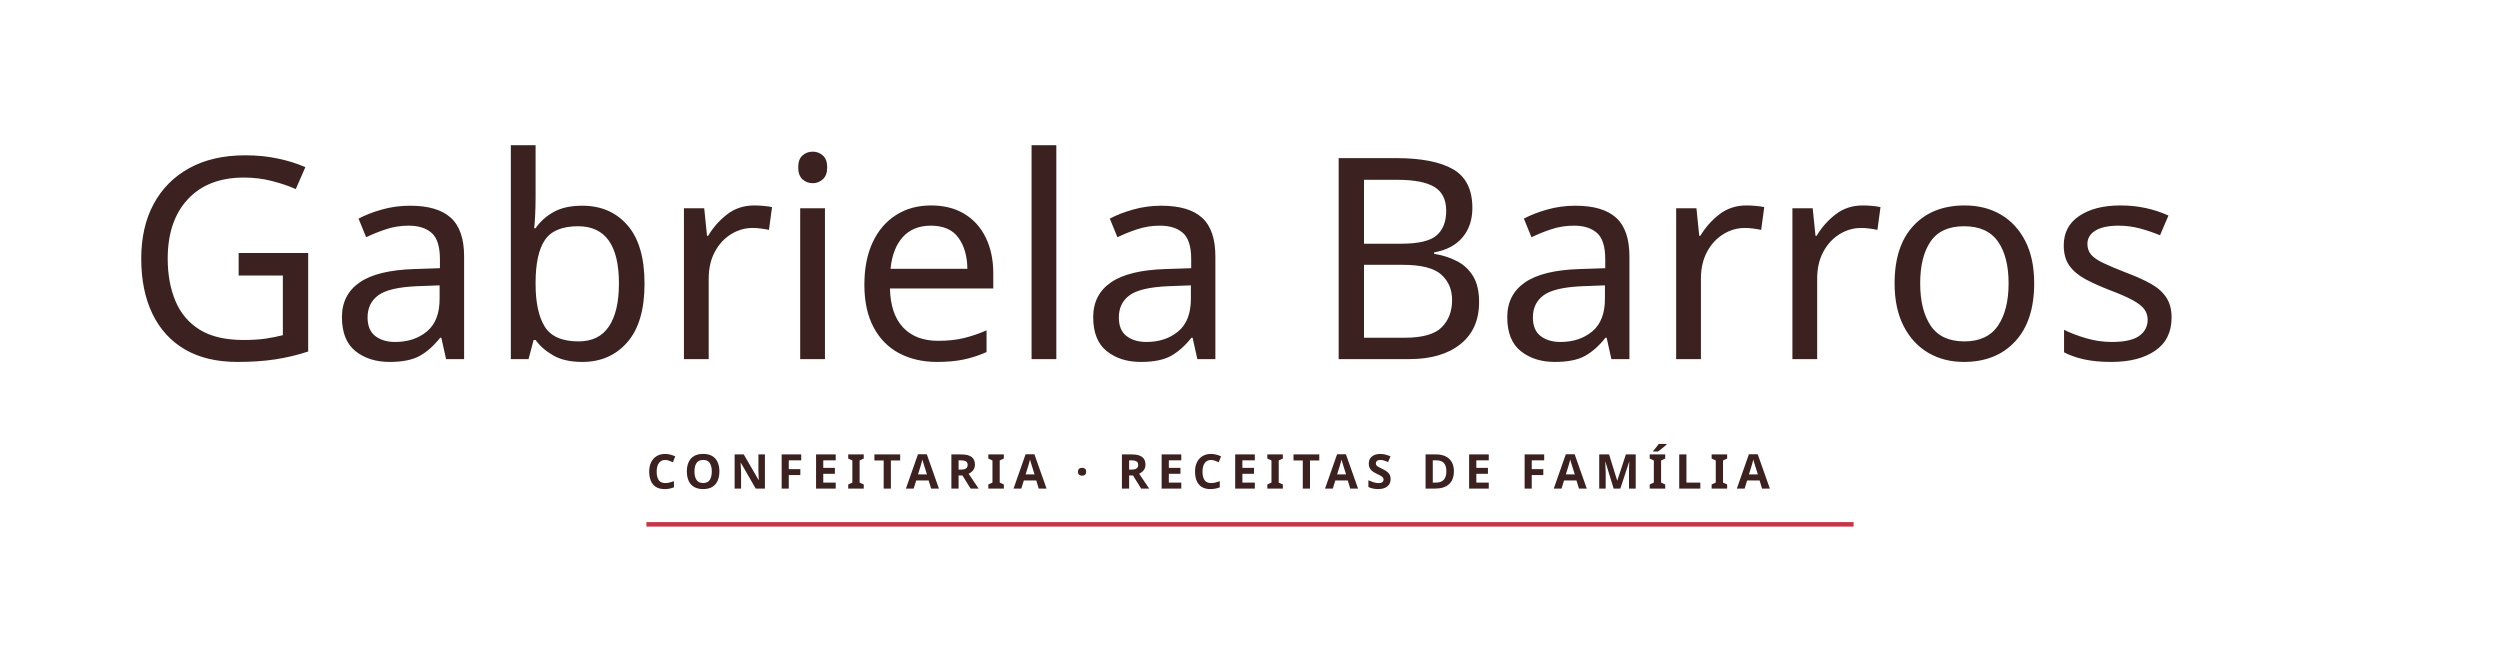
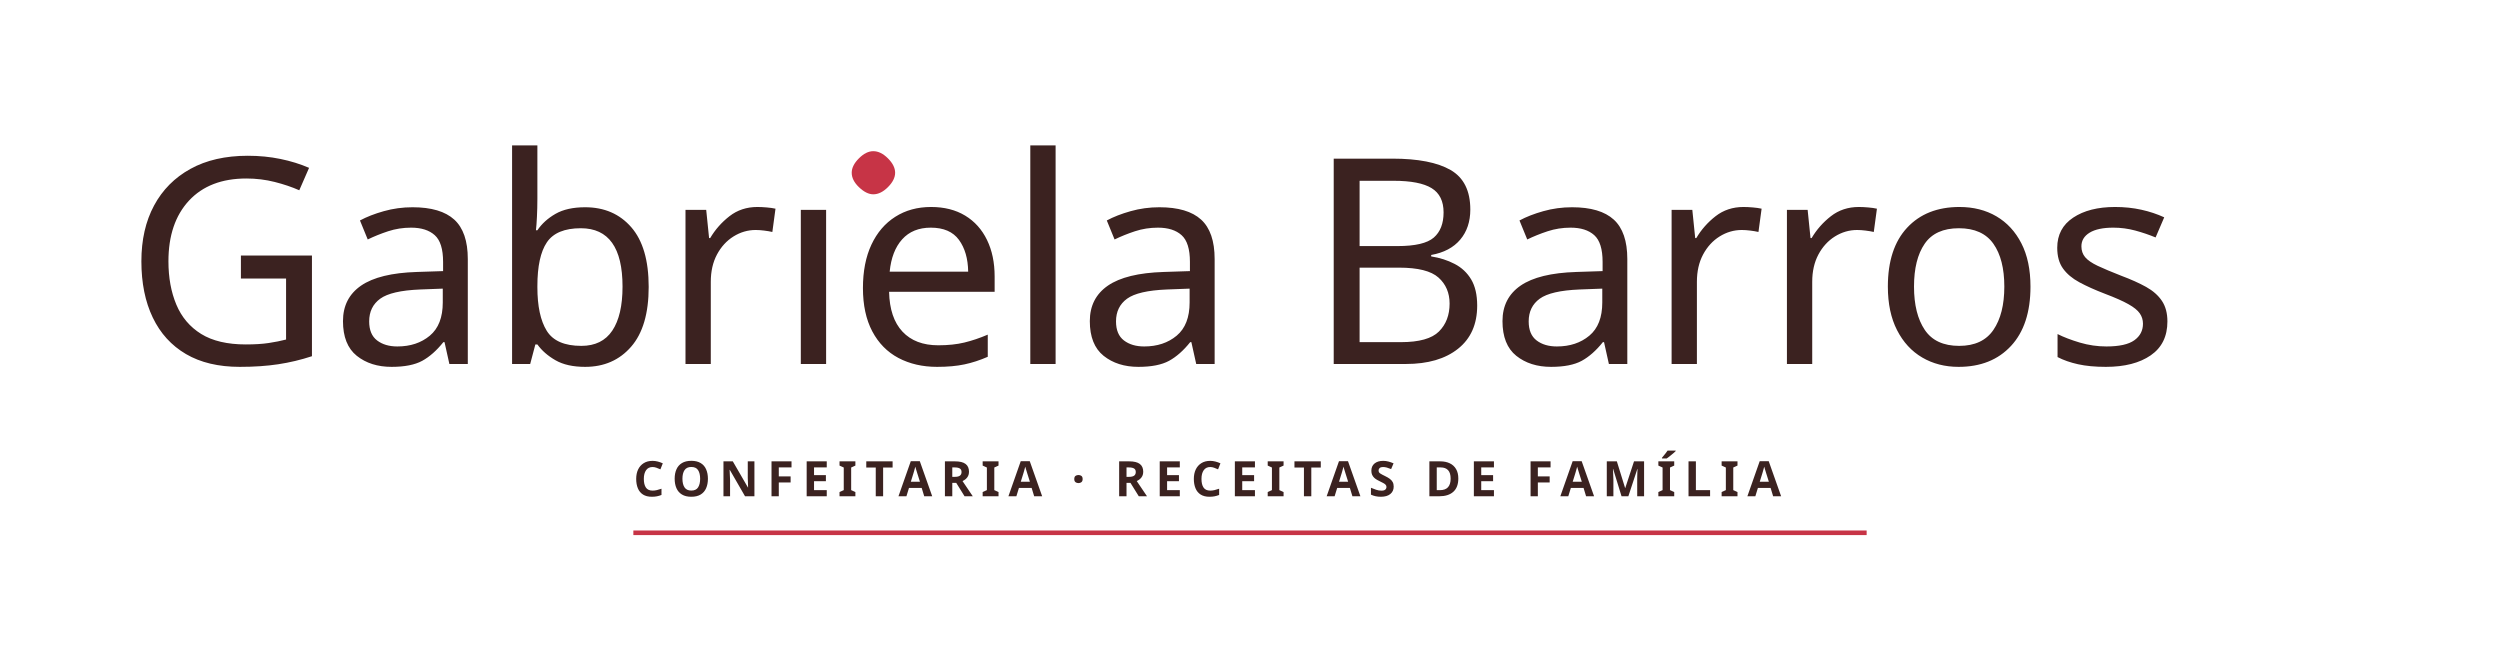
- <svg xmlns="http://www.w3.org/2000/svg" viewBox="-47.58 -127.58 888.16 234.66" width="888.16" height="234.66">
+ <svg xmlns="http://www.w3.org/2000/svg" viewBox="-46.57 -126.57 869.34 232.64" width="869.34" height="232.64">
  <g id="nome">
-     <text id="nome-gabriela-barros" x="-3.5" y="0" font-family="'Young Serif'" font-weight="400" font-size="100" letter-spacing="0" fill="#3B2220">Gabriela Barros</text>
+     <text id="nome-gabriela-barros" x="-3.5" y="0" font-family="'Young Serif'" font-weight="400" font-size="100" letter-spacing="-1.2" fill="#3B2220">Gabrıela Barros</text>
+     <path id="nome-pingo-do-i" d="M257.1 -74Q259.7 -74 262.2 -71.5Q264.7 -69 264.7 -66.5Q264.7 -64 262.2 -61.5Q259.7 -59 257.1 -59Q254.7 -59 252.1 -61.5Q249.6 -63.9 249.6 -66.5Q249.6 -69 252.1 -71.5Q254.6 -74 257.1 -74Z" fill="#C73446" />
  </g>
  <g id="descritor">
-     <text id="descritor-confeitaria-receitas-de-familia" x="182.07" y="46" font-family="'Courier Prime'" font-weight="700" font-size="17" letter-spacing="2.89" fill="#3B2220">CONFEITARIA · RECEITAS DE FAMÍLIA</text>
-     <path id="descritor-fio" d="M182.07 57.9H610.93V59.5H182.07V57.9Z" fill="#C73446" />
+     <text id="descritor-confeitaria-receitas-de-familia" x="173.67" y="46" font-family="'Courier Prime'" font-weight="700" font-size="17" letter-spacing="2.89" fill="#3B2220">CONFEITARIA · RECEITAS DE FAMÍLIA</text>
+     <path id="descritor-fio" d="M173.67 57.9H602.53V59.5H173.67V57.9Z" fill="#C73446" />
  </g>
</svg>
